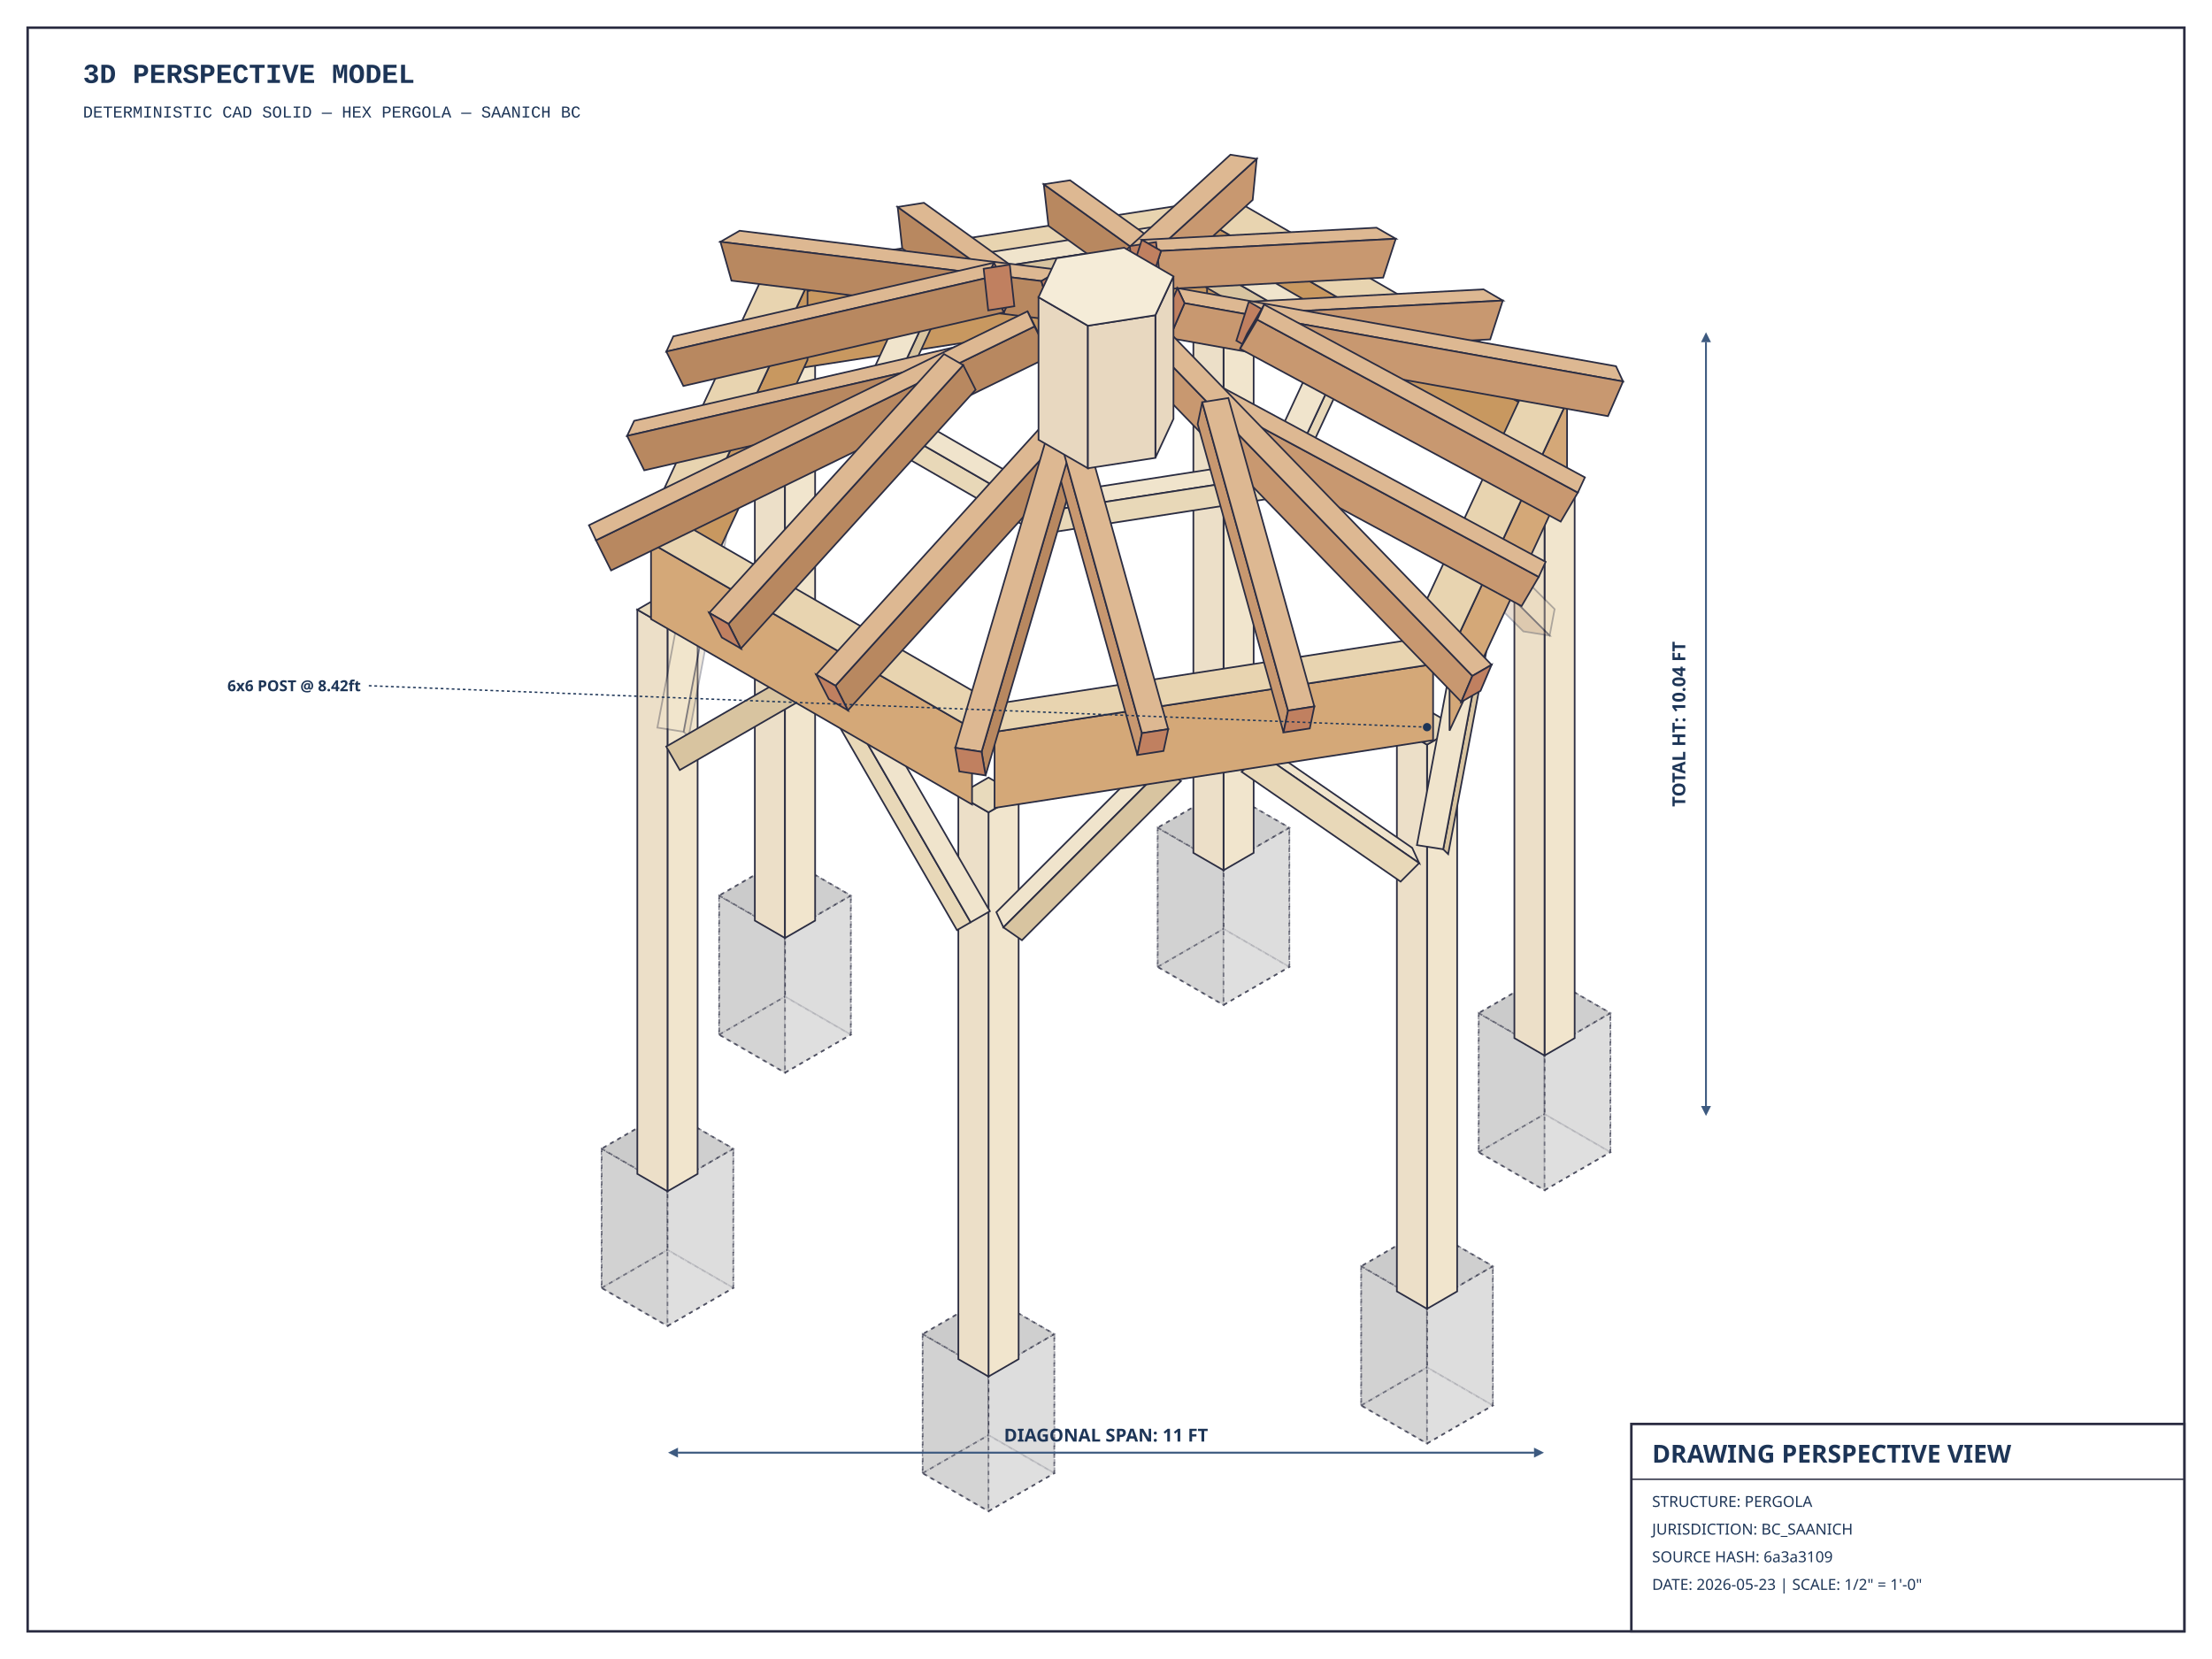
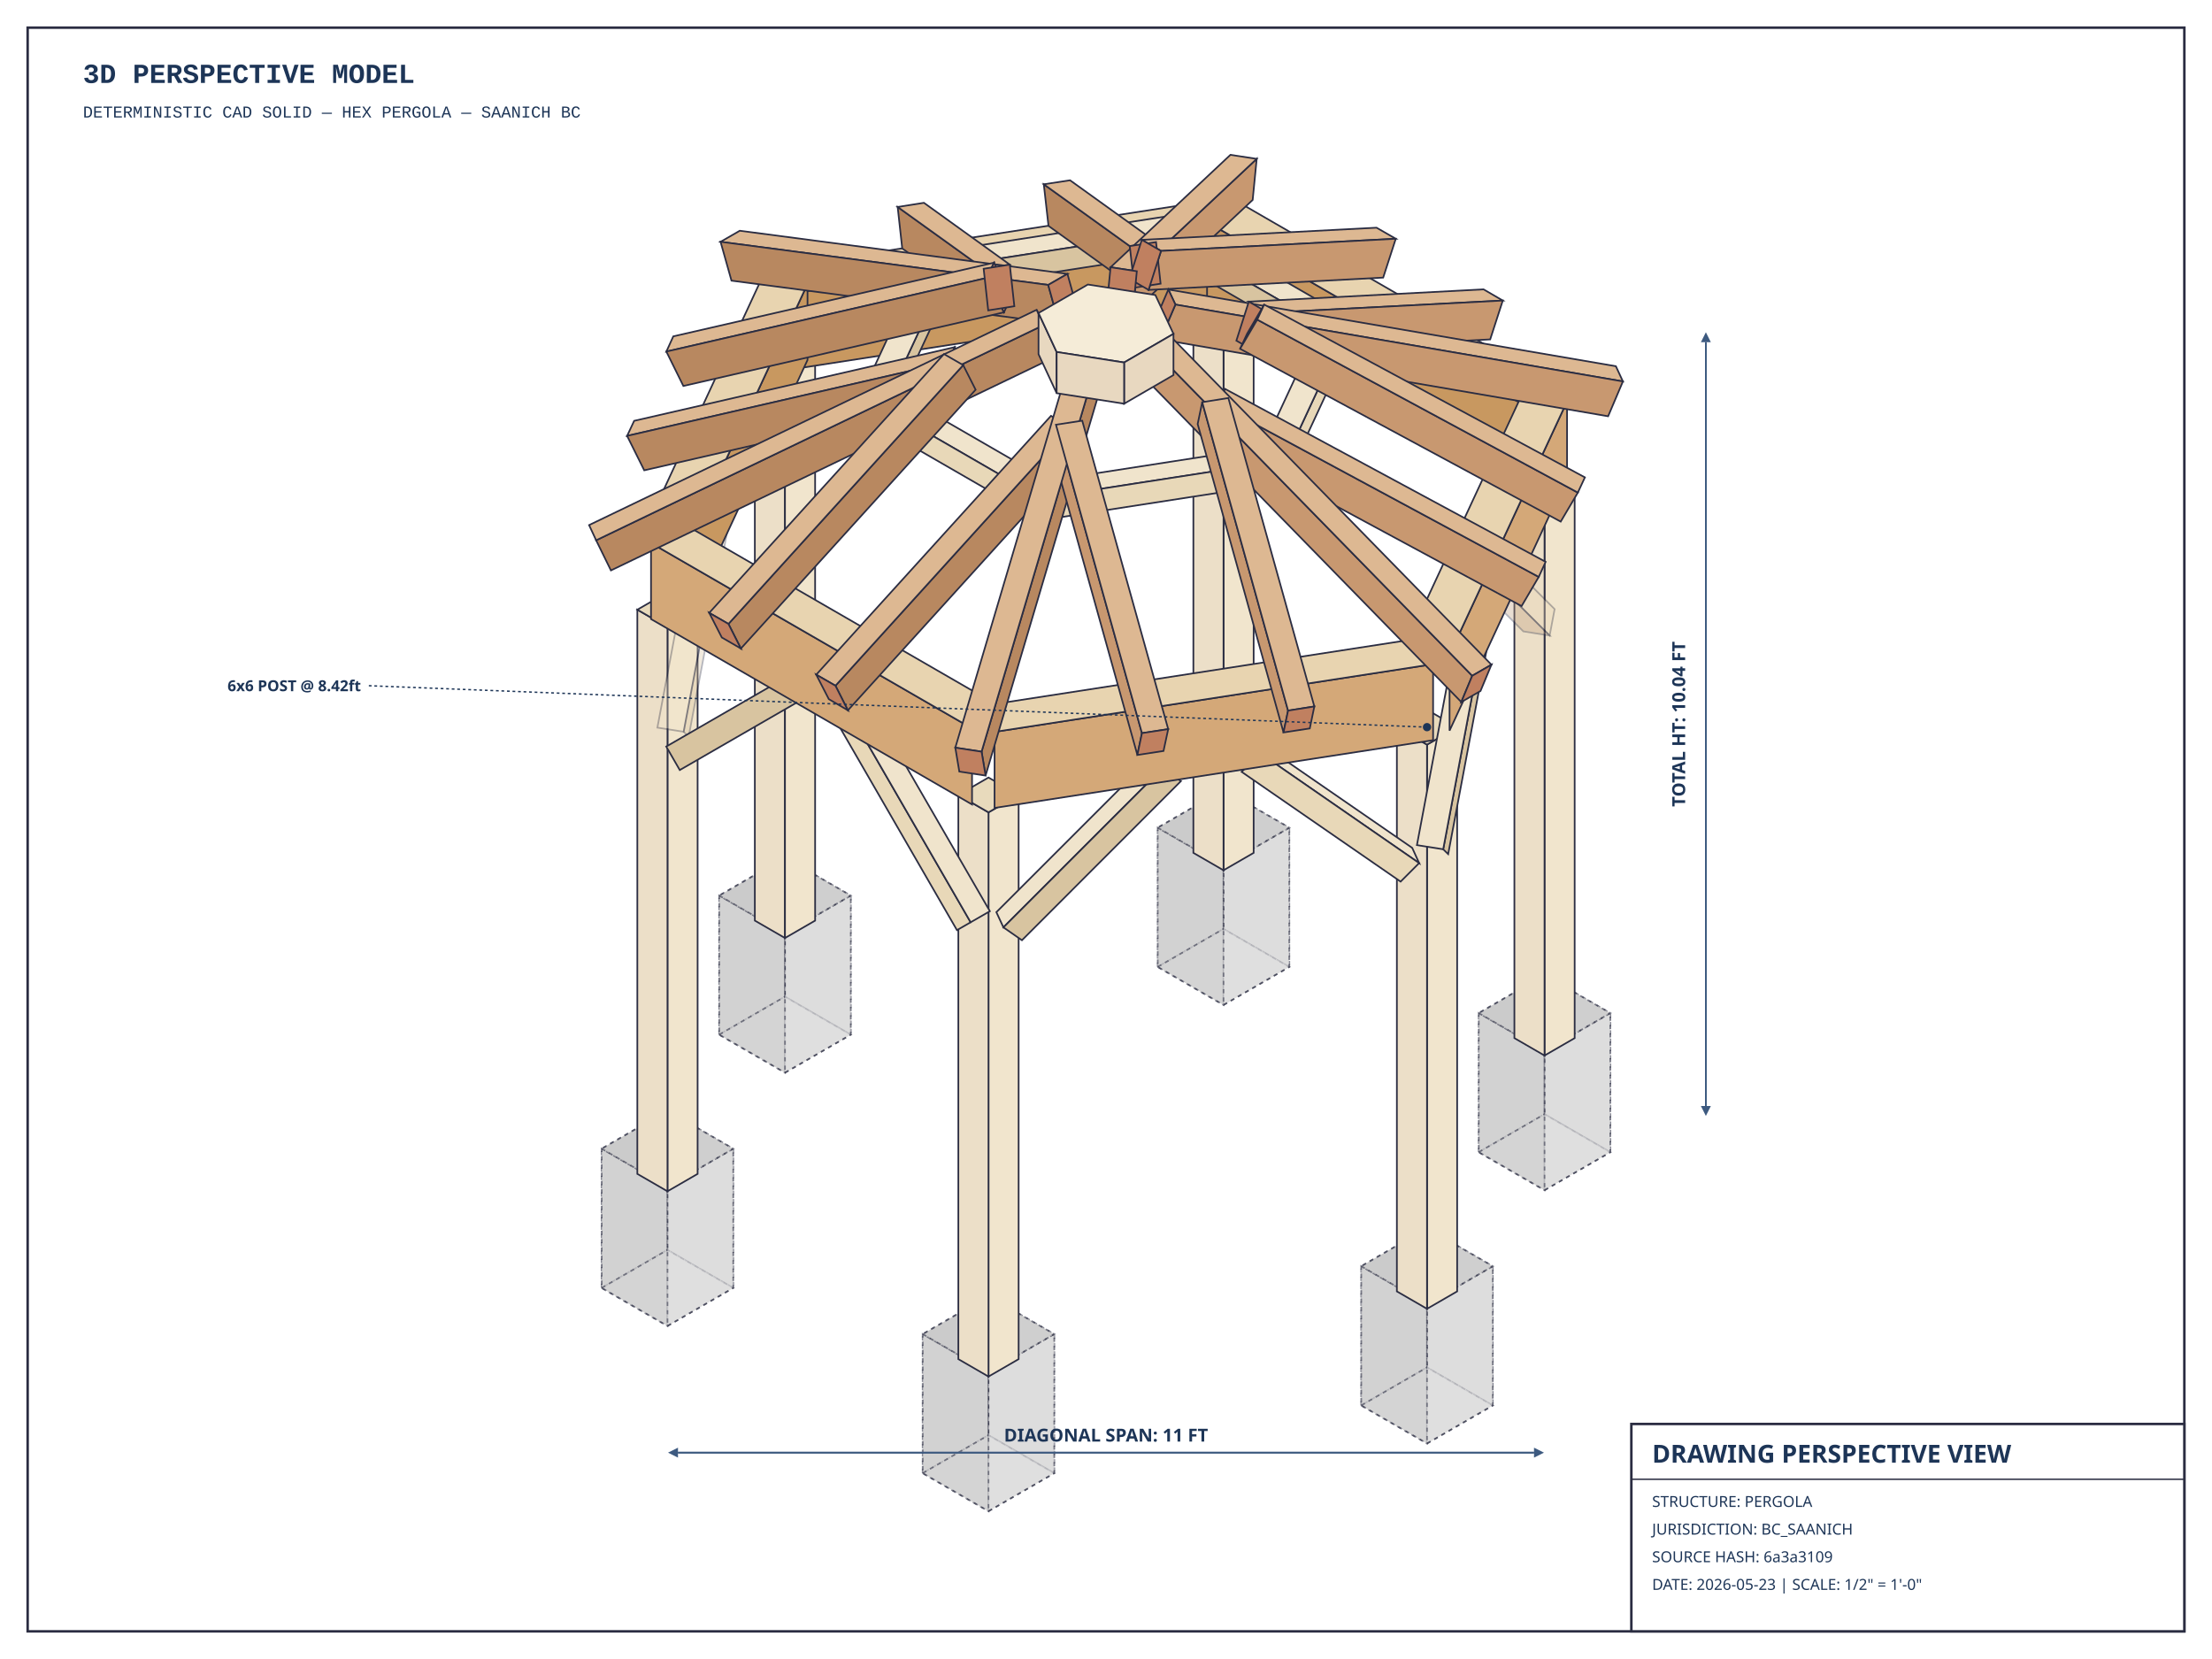
<svg xmlns="http://www.w3.org/2000/svg" viewBox="0 0 1600 1200" width="1600" height="1200">
  <defs>
    <marker id="arrowhead" viewBox="0 0 10 10" refX="0" refY="5" markerWidth="6" markerHeight="6" orient="auto-start-reverse">
      <path d="M 0 0 L 10 5 L 0 10 z" fill="#3d5a80" />
    </marker>
  </defs>
  <rect width="100%" height="100%" fill="#ffffff" />
  <rect x="20" y="20" width="1560" height="1160" fill="none" stroke="#2b2d42" stroke-width="1.8" />
  <polygon points="885.0,671.9 885.0,571.2 932.6,598.7 932.6,699.4" fill="#c0c0c0" stroke="#2b2d42" stroke-width="1.2" stroke-dasharray="3,3" data-role="footing" data-id="FT5" opacity="0.6" />
  <polygon points="837.4,699.4 837.4,598.7 885.0,571.2 885.0,671.9" fill="#b0b0b0" stroke="#2b2d42" stroke-width="1.2" stroke-dasharray="3,3" opacity="0.6" />
  <polygon points="837.4,699.4 885.0,726.9 885.0,626.2 837.4,598.7" fill="#d3d3d3" stroke="#2b2d42" stroke-width="1.2" stroke-dasharray="3,3" opacity="0.6" />
  <polygon points="837.4,699.4 885.0,671.9 932.6,699.4 885.0,726.9" fill="#c8c8c8" stroke="#2b2d42" stroke-width="1.2" stroke-dasharray="3,3" opacity="0.6" />
  <polygon points="567.8,720.9 567.8,620.3 615.4,647.8 615.4,748.4" fill="#c0c0c0" stroke="#2b2d42" stroke-width="1.2" stroke-dasharray="3,3" data-role="footing" data-id="FT4" opacity="0.6" />
  <polygon points="885.0,726.9 932.6,699.4 932.6,598.7 885.0,626.2" fill="#e0e0e0" stroke="#2b2d42" stroke-width="1.2" stroke-dasharray="3,3" opacity="0.6" />
  <polygon points="520.2,748.4 520.2,647.8 567.8,620.3 567.8,720.9" fill="#b0b0b0" stroke="#2b2d42" stroke-width="1.2" stroke-dasharray="3,3" opacity="0.6" />
  <polygon points="520.2,748.4 567.8,775.9 567.8,675.3 520.2,647.8" fill="#d3d3d3" stroke="#2b2d42" stroke-width="1.2" stroke-dasharray="3,3" opacity="0.6" />
  <polygon points="520.2,748.4 567.8,720.9 615.4,748.4 567.8,775.9" fill="#c8c8c8" stroke="#2b2d42" stroke-width="1.2" stroke-dasharray="3,3" opacity="0.6" />
  <polygon points="837.4,598.7 885.0,626.2 932.6,598.7 885.0,571.2" fill="#c8c8c8" stroke="#2b2d42" stroke-width="1.2" stroke-dasharray="3,3" opacity="0.6" />
  <polygon points="567.8,775.9 615.4,748.4 615.4,647.8 567.8,675.3" fill="#e0e0e0" stroke="#2b2d42" stroke-width="1.2" stroke-dasharray="3,3" opacity="0.6" />
  <polygon points="520.2,647.8 567.8,675.3 615.4,647.8 567.8,620.3" fill="#c8c8c8" stroke="#2b2d42" stroke-width="1.2" stroke-dasharray="3,3" opacity="0.6" />
  <polygon points="1117.2,805.9 1117.2,705.3 1164.8,732.8 1164.8,833.4" fill="#c0c0c0" stroke="#2b2d42" stroke-width="1.2" stroke-dasharray="3,3" data-role="footing" data-id="FT6" opacity="0.6" />
  <polygon points="1069.6,833.4 1069.6,732.8 1117.2,705.3 1117.2,805.9" fill="#b0b0b0" stroke="#2b2d42" stroke-width="1.2" stroke-dasharray="3,3" opacity="0.6" />
  <polygon points="1069.6,833.4 1117.2,860.9 1117.2,760.3 1069.6,732.8" fill="#d3d3d3" stroke="#2b2d42" stroke-width="1.2" stroke-dasharray="3,3" opacity="0.6" />
  <polygon points="1069.6,833.4 1117.2,805.9 1164.8,833.4 1117.2,860.9" fill="#c8c8c8" stroke="#2b2d42" stroke-width="1.2" stroke-dasharray="3,3" opacity="0.6" />
  <polygon points="1117.2,860.9 1164.8,833.4 1164.8,732.8 1117.2,760.3" fill="#e0e0e0" stroke="#2b2d42" stroke-width="1.2" stroke-dasharray="3,3" opacity="0.6" />
  <polygon points="1069.6,732.8 1117.2,760.3 1164.8,732.8 1117.2,705.3" fill="#c8c8c8" stroke="#2b2d42" stroke-width="1.2" stroke-dasharray="3,3" opacity="0.6" />
  <polygon points="482.8,904.1 482.8,803.4 530.4,830.9 530.4,931.6" fill="#c0c0c0" stroke="#2b2d42" stroke-width="1.2" stroke-dasharray="3,3" data-role="footing" data-id="FT3" opacity="0.6" />
  <polygon points="435.2,931.6 435.2,830.9 482.8,803.4 482.8,904.1" fill="#b0b0b0" stroke="#2b2d42" stroke-width="1.2" stroke-dasharray="3,3" opacity="0.6" />
  <polygon points="435.2,931.6 482.8,959.1 482.8,858.4 435.2,830.9" fill="#d3d3d3" stroke="#2b2d42" stroke-width="1.2" stroke-dasharray="3,3" opacity="0.6" />
  <polygon points="435.2,931.6 482.8,904.1 530.4,931.6 482.8,959.1" fill="#c8c8c8" stroke="#2b2d42" stroke-width="1.2" stroke-dasharray="3,3" opacity="0.6" />
  <polygon points="482.8,959.1 530.4,931.6 530.4,830.9 482.8,858.4" fill="#e0e0e0" stroke="#2b2d42" stroke-width="1.2" stroke-dasharray="3,3" opacity="0.6" />
  <polygon points="435.2,830.9 482.8,858.4 530.4,830.9 482.8,803.4" fill="#c8c8c8" stroke="#2b2d42" stroke-width="1.2" stroke-dasharray="3,3" opacity="0.6" />
  <polygon points="1032.2,989.1 1032.2,888.4 1079.8,915.9 1079.8,1016.6" fill="#c0c0c0" stroke="#2b2d42" stroke-width="1.2" stroke-dasharray="3,3" data-role="footing" data-id="FT1" opacity="0.6" />
  <polygon points="984.6,1016.6 984.6,915.9 1032.2,888.4 1032.2,989.1" fill="#b0b0b0" stroke="#2b2d42" stroke-width="1.2" stroke-dasharray="3,3" opacity="0.6" />
  <polygon points="984.6,1016.6 1032.2,1044.1 1032.2,943.4 984.6,915.9" fill="#d3d3d3" stroke="#2b2d42" stroke-width="1.2" stroke-dasharray="3,3" opacity="0.6" />
  <polygon points="984.6,1016.6 1032.2,989.1 1079.8,1016.6 1032.2,1044.1" fill="#c8c8c8" stroke="#2b2d42" stroke-width="1.2" stroke-dasharray="3,3" opacity="0.6" />
  <polygon points="715.0,1038.1 715.0,937.5 762.6,965.0 762.6,1065.6" fill="#c0c0c0" stroke="#2b2d42" stroke-width="1.2" stroke-dasharray="3,3" data-role="footing" data-id="FT2" opacity="0.6" />
  <polygon points="1032.2,1044.1 1079.8,1016.6 1079.8,915.9 1032.2,943.4" fill="#e0e0e0" stroke="#2b2d42" stroke-width="1.2" stroke-dasharray="3,3" opacity="0.6" />
  <polygon points="667.4,1065.6 667.4,965.0 715.0,937.5 715.0,1038.1" fill="#b0b0b0" stroke="#2b2d42" stroke-width="1.2" stroke-dasharray="3,3" opacity="0.6" />
  <polygon points="667.4,1065.6 715.0,1093.1 715.0,992.5 667.4,965.0" fill="#d3d3d3" stroke="#2b2d42" stroke-width="1.2" stroke-dasharray="3,3" opacity="0.6" />
  <polygon points="667.4,1065.6 715.0,1038.1 762.6,1065.6 715.0,1093.1" fill="#c8c8c8" stroke="#2b2d42" stroke-width="1.2" stroke-dasharray="3,3" opacity="0.6" />
  <polygon points="984.6,915.9 1032.2,943.4 1079.8,915.9 1032.2,888.4" fill="#c8c8c8" stroke="#2b2d42" stroke-width="1.2" stroke-dasharray="3,3" opacity="0.6" />
  <polygon points="715.0,1093.1 762.6,1065.6 762.6,965.0 715.0,992.5" fill="#e0e0e0" stroke="#2b2d42" stroke-width="1.2" stroke-dasharray="3,3" opacity="0.6" />
  <polygon points="667.4,965.0 715.0,992.5 762.6,965.0 715.0,937.5" fill="#c8c8c8" stroke="#2b2d42" stroke-width="1.2" stroke-dasharray="3,3" opacity="0.6" />
  <polygon points="885.0,629.5 906.8,616.9 906.8,208.8 885.0,221.4" fill="#f1e5cd" stroke="#2b2d42" stroke-width="1.2" data-role="post" data-id="P5" />
  <polygon points="863.2,616.9 885.0,629.5 885.0,221.4 863.2,208.8" fill="#ecdfc8" stroke="#2b2d42" stroke-width="1.2" />
  <polygon points="546.0,665.9 567.8,678.5 567.8,270.4 546.0,257.8" fill="#ecdfc8" stroke="#2b2d42" stroke-width="1.2" data-role="post" data-id="P4" />
  <polygon points="567.8,678.5 589.6,665.9 589.6,257.8 567.8,270.4" fill="#f1e5cd" stroke="#2b2d42" stroke-width="1.2" />
  <polygon points="863.2,208.8 885.0,221.4 906.8,208.8 885.0,196.2" fill="#e8dabc" stroke="#2b2d42" stroke-width="1.2" />
  <polygon points="1117.2,763.5 1139.0,750.9 1139.0,342.8 1117.2,355.4" fill="#f1e5cd" stroke="#2b2d42" stroke-width="1.2" data-role="post" data-id="P6" />
  <polygon points="1095.4,750.9 1117.2,763.5 1117.2,355.4 1095.4,342.8" fill="#ecdfc8" stroke="#2b2d42" stroke-width="1.2" />
  <polygon points="546.0,257.8 567.8,270.4 589.6,257.8 567.8,245.2" fill="#e8dabc" stroke="#2b2d42" stroke-width="1.2" />
  <polygon points="1095.4,342.8 1117.2,355.4 1139.0,342.8 1117.2,330.2" fill="#e8dabc" stroke="#2b2d42" stroke-width="1.2" />
  <polygon points="482.8,861.7 504.6,849.1 504.6,441.0 482.8,453.6" fill="#f1e5cd" stroke="#2b2d42" stroke-width="1.2" data-role="post" data-id="P3" />
  <polygon points="461.0,849.1 482.8,861.7 482.8,453.6 461.0,441.0" fill="#ecdfc8" stroke="#2b2d42" stroke-width="1.2" />
  <polygon points="1032.2,946.7 1054.0,934.1 1054.0,526.0 1032.2,538.6" fill="#f1e5cd" stroke="#2b2d42" stroke-width="1.2" data-role="post" data-id="P1" />
  <polygon points="1010.4,934.1 1032.2,946.7 1032.2,538.6 1010.4,526.0" fill="#ecdfc8" stroke="#2b2d42" stroke-width="1.2" />
  <polygon points="461.0,441.0 482.8,453.6 504.6,441.0 482.8,428.4" fill="#e8dabc" stroke="#2b2d42" stroke-width="1.2" />
  <polygon points="1120.9,459.7 1090.1,428.9 1071.1,425.9 1101.9,456.7" fill="#c0a080" stroke="#2b2d42" stroke-width="1.2" data-role="brace" data-id="Brace5a" opacity="0.35" />
  <polygon points="1120.9,459.7 1124.5,440.6 1093.7,409.8 1090.1,428.9" fill="#e8d8b8" stroke="#2b2d42" stroke-width="1.2" opacity="0.35" />
  <polygon points="498.1,532.9 528.9,369.2 525.3,365.6 494.5,529.3" fill="#d8c4a0" stroke="#2b2d42" stroke-width="1.2" data-role="brace" data-id="Brace2a" opacity="0.35" />
  <polygon points="475.5,526.3 494.5,529.3 525.3,365.6 506.3,362.7" fill="#f0e4cc" stroke="#2b2d42" stroke-width="1.2" opacity="0.35" />
  <polygon points="715.0,995.7 736.8,983.1 736.8,575.0 715.0,587.6" fill="#f1e5cd" stroke="#2b2d42" stroke-width="1.2" data-role="post" data-id="P2" />
  <polygon points="693.2,983.1 715.0,995.7 715.0,587.6 693.2,575.0" fill="#ecdfc8" stroke="#2b2d42" stroke-width="1.2" />
  <polygon points="572.2,267.2 889.4,218.2 889.4,163.2 572.2,212.2" fill="#c89860" stroke="#2b2d42" stroke-width="1.2" data-role="beam" data-id="B4" />
  <polygon points="563.4,193.4 572.2,212.2 889.4,163.2 880.6,144.4" fill="#e8d4b0" stroke="#2b2d42" stroke-width="1.2" />
  <polygon points="1010.4,526.0 1032.2,538.6 1054.0,526.0 1032.2,513.4" fill="#e8dabc" stroke="#2b2d42" stroke-width="1.2" />
  <polygon points="873.1,215.6 1105.3,349.7 1105.3,294.7 873.1,160.6" fill="#c89860" stroke="#2b2d42" stroke-width="1.2" data-role="beam" data-id="B5" />
  <polygon points="896.9,146.9 873.1,160.6 1105.3,294.7 1129.1,281.0" fill="#e8d4b0" stroke="#2b2d42" stroke-width="1.2" />
  <polygon points="491.7,557.0 575.9,508.4 566.1,491.4 481.9,540.0" fill="#d8c4a0" stroke="#2b2d42" stroke-width="1.2" data-role="brace" data-id="Brace1b" />
  <polygon points="1047.5,617.8 1078.3,454.2 1074.7,450.6 1043.9,614.3" fill="#d8c4a0" stroke="#2b2d42" stroke-width="1.2" data-role="brace" data-id="Brace5b" />
  <polygon points="1024.9,611.3 1043.9,614.3 1074.7,450.6 1055.7,447.7" fill="#f0e4cc" stroke="#2b2d42" stroke-width="1.2" />
  <polygon points="693.2,575.0 715.0,587.6 736.8,575.0 715.0,562.4" fill="#e8dabc" stroke="#2b2d42" stroke-width="1.2" />
  <polygon points="499.1,443.5 584.1,260.4 584.1,205.4 499.1,388.5" fill="#c89860" stroke="#2b2d42" stroke-width="1.2" data-role="beam" data-id="B3" />
  <polygon points="1026.5,624.3 1021.5,613.3 906.4,533.9 911.5,544.8" fill="#f0e4cc" stroke="#2b2d42" stroke-width="1.2" data-role="brace" data-id="Brace0a" />
  <polygon points="1013.1,637.7 1026.5,624.3 911.5,544.8 898.1,558.3" fill="#e8d8b8" stroke="#2b2d42" stroke-width="1.2" />
  <polygon points="466.5,383.5 499.1,388.5 584.1,205.4 551.5,200.3" fill="#e8d4b0" stroke="#2b2d42" stroke-width="1.2" />
  <polygon points="692.2,672.8 702.1,667.1 617.9,521.3 608.0,527.0" fill="#e8d8b8" stroke="#2b2d42" stroke-width="1.2" data-role="brace" data-id="Brace1a" />
  <polygon points="702.1,667.1 716.0,659.1 631.7,513.3 617.9,521.3" fill="#f0e4cc" stroke="#2b2d42" stroke-width="1.2" />
  <polygon points="720.7,659.8 725.8,670.8 840.8,555.8 835.7,544.8" fill="#f0e4cc" stroke="#2b2d42" stroke-width="1.2" data-role="brace" data-id="Brace0b" />
  <polygon points="739.2,680.1 854.2,565.0 840.8,555.8 725.8,670.8" fill="#d8c4a0" stroke="#2b2d42" stroke-width="1.2" />
  <polygon points="1133.5,345.3 1133.5,290.3 1048.5,473.5 1048.5,528.5" fill="#d4a878" stroke="#2b2d42" stroke-width="1.2" data-role="beam" data-id="B6" />
  <polygon points="1133.5,290.3 1100.9,285.3 1015.9,468.4 1048.5,473.5" fill="#e8d4b0" stroke="#2b2d42" stroke-width="1.2" />
  <polygon points="703.1,581.9 703.1,526.9 470.9,392.8 470.9,447.8" fill="#d4a878" stroke="#2b2d42" stroke-width="1.2" data-role="beam" data-id="B2" />
  <polygon points="703.1,526.9 726.9,513.2 494.7,379.1 470.9,392.8" fill="#e8d4b0" stroke="#2b2d42" stroke-width="1.2" />
  <polygon points="1036.6,535.4 1036.6,480.4 719.4,529.4 719.4,584.4" fill="#d4a878" stroke="#2b2d42" stroke-width="1.2" data-role="beam" data-id="B1" />
  <polygon points="1036.6,480.4 1027.8,461.6 710.6,510.6 719.4,529.4" fill="#e8d4b0" stroke="#2b2d42" stroke-width="1.2" />
-   <polygon points="673.3,189.0 678.4,200.0 848.0,173.7 842.9,162.8" fill="#f0e4cc" stroke="#2b2d42" stroke-width="1.2" data-role="purlin" data-id="Purlin4" />
-   <polygon points="678.4,216.0 848.0,189.8 848.0,173.7 678.4,200.0" fill="#d8c4a0" stroke="#2b2d42" stroke-width="1.2" />
-   <polygon points="838.5,188.3 962.6,260.0 962.6,244.0 838.5,172.3" fill="#d8c4a0" stroke="#2b2d42" stroke-width="1.2" data-role="purlin" data-id="Purlin5" />
-   <polygon points="852.4,164.3 838.5,172.3 962.6,244.0 976.5,235.9" fill="#f0e4cc" stroke="#2b2d42" stroke-width="1.2" />
-   <polygon points="639.9,309.9 685.3,212.0 685.3,196.0 639.9,293.9" fill="#d8c4a0" stroke="#2b2d42" stroke-width="1.2" data-role="purlin" data-id="Purlin3" />
-   <polygon points="620.9,290.9 639.9,293.9 685.3,196.0 666.4,193.0" fill="#f0e4cc" stroke="#2b2d42" stroke-width="1.2" />
-   <polygon points="979.1,257.5 979.1,241.4 933.6,339.3 933.6,355.4" fill="#e8d8b8" stroke="#2b2d42" stroke-width="1.2" data-role="purlin" data-id="Purlin6" />
-   <polygon points="979.1,241.4 960.1,238.5 914.7,336.4 933.6,339.3" fill="#f0e4cc" stroke="#2b2d42" stroke-width="1.2" />
-   <polygon points="747.6,384.1 747.6,368.1 623.5,296.4 623.5,312.5" fill="#e8d8b8" stroke="#2b2d42" stroke-width="1.2" data-role="purlin" data-id="Purlin2" />
-   <polygon points="747.6,368.1 761.5,360.1 637.4,288.4 623.5,296.4" fill="#f0e4cc" stroke="#2b2d42" stroke-width="1.2" />
-   <polygon points="926.7,343.3 921.6,332.4 752.0,358.6 757.1,369.6" fill="#f0e4cc" stroke="#2b2d42" stroke-width="1.2" data-role="purlin" data-id="Purlin1" />
-   <polygon points="926.7,359.4 926.7,343.3 757.1,369.6 757.1,385.6" fill="#e8d8b8" stroke="#2b2d42" stroke-width="1.2" />
+   <polygon points="676.0,182.5 681.0,193.5 847.0,167.8 841.9,156.8" fill="#f0e4cc" stroke="#2b2d42" stroke-width="1.2" data-role="purlin" data-id="Purlin4" />
+   <polygon points="681.0,209.5 847.0,183.8 847.0,167.8 681.0,193.5" fill="#d8c4a0" stroke="#2b2d42" stroke-width="1.2" />
+   <polygon points="851.4,158.3 837.5,166.3 959.0,236.5 972.9,228.5" fill="#f0e4cc" stroke="#2b2d42" stroke-width="1.2" data-role="purlin" data-id="Purlin5" />
+   <polygon points="837.5,182.4 959.0,252.5 959.0,236.5 837.5,166.3" fill="#d8c4a0" stroke="#2b2d42" stroke-width="1.2" />
+   <polygon points="643.5,301.3 688.0,205.5 688.0,189.5 643.5,285.3" fill="#d8c4a0" stroke="#2b2d42" stroke-width="1.2" data-role="purlin" data-id="Purlin3" />
+   <polygon points="624.5,282.4 643.5,285.3 688.0,189.5 669.0,186.5" fill="#f0e4cc" stroke="#2b2d42" stroke-width="1.2" />
+   <polygon points="975.5,250.0 975.5,233.9 931.0,329.8 931.0,345.8" fill="#e8d8b8" stroke="#2b2d42" stroke-width="1.2" data-role="purlin" data-id="Purlin6" />
+   <polygon points="975.5,233.9 956.5,231.0 912.0,326.8 931.0,329.8" fill="#f0e4cc" stroke="#2b2d42" stroke-width="1.2" />
+   <polygon points="748.6,358.0 762.5,350.0 641.0,279.8 627.1,287.8" fill="#f0e4cc" stroke="#2b2d42" stroke-width="1.2" data-role="purlin" data-id="Purlin2" />
+   <polygon points="748.6,374.0 748.6,358.0 627.1,287.8 627.1,303.9" fill="#e8d8b8" stroke="#2b2d42" stroke-width="1.2" />
+   <polygon points="924.0,333.8 919.0,322.8 753.0,348.5 758.1,359.5" fill="#f0e4cc" stroke="#2b2d42" stroke-width="1.2" data-role="purlin" data-id="Purlin1" />
+   <polygon points="924.0,349.8 924.0,333.8 758.1,359.5 758.1,375.5" fill="#e8d8b8" stroke="#2b2d42" stroke-width="1.2" />
  <polygon points="758.4,163.4 820.5,208.1 817.2,178.0 755.0,133.3" fill="#b88860" stroke="#2b2d42" stroke-width="1.2" data-role="rafter" data-id="Jack3b" />
  <polygon points="774.0,130.4 755.0,133.3 817.2,178.0 836.2,175.1" fill="#ddb892" stroke="#2b2d42" stroke-width="1.2" />
-   <polygon points="906.1,144.6 909.0,114.9 824.0,192.4 821.1,222.2" fill="#c89870" stroke="#2b2d42" stroke-width="1.2" data-role="rafter" data-id="R5" />
-   <polygon points="909.0,114.9 890.0,111.9 805.1,189.5 824.0,192.4" fill="#ddb892" stroke="#2b2d42" stroke-width="1.2" />
+   <polygon points="906.1,144.6 909.0,114.9 822.3,196.2 819.4,225.9" fill="#c89870" stroke="#2b2d42" stroke-width="1.2" data-role="rafter" data-id="R5" />
  <polygon points="652.6,179.7 714.8,224.5 711.5,194.4 649.3,149.7" fill="#b88860" stroke="#2b2d42" stroke-width="1.2" data-role="rafter" data-id="Jack3a" />
+   <polygon points="909.0,114.9 890.0,112.0 803.3,193.3 822.3,196.2" fill="#ddb892" stroke="#2b2d42" stroke-width="1.2" />
  <polygon points="668.3,146.7 649.3,149.7 711.5,194.4 730.4,191.4" fill="#ddb892" stroke="#2b2d42" stroke-width="1.2" />
  <polygon points="1009.6,172.7 995.7,164.7 825.9,173.5 839.8,181.5" fill="#ddb892" stroke="#2b2d42" stroke-width="1.2" data-role="rafter" data-id="Jack4a" />
  <polygon points="1000.5,200.8 1009.6,172.7 839.8,181.5 830.8,209.7" fill="#c89870" stroke="#2b2d42" stroke-width="1.2" />
-   <polygon points="535.0,166.9 521.1,174.9 753.3,203.3 767.2,195.3" fill="#ddb892" stroke="#2b2d42" stroke-width="1.2" data-role="rafter" data-id="R4" />
-   <polygon points="529.1,203.0 761.3,231.4 753.3,203.3 521.1,174.9" fill="#b88860" stroke="#2b2d42" stroke-width="1.2" />
+   <polygon points="535.1,166.9 521.2,174.9 758.2,206.1 772.1,198.1" fill="#ddb892" stroke="#2b2d42" stroke-width="1.2" data-role="rafter" data-id="R4" />
+   <polygon points="529.1,203.0 766.0,234.2 758.2,206.1 521.2,174.9" fill="#b88860" stroke="#2b2d42" stroke-width="1.2" />
  <polygon points="1087.0,217.4 1073.1,209.3 903.3,218.2 917.2,226.2" fill="#ddb892" stroke="#2b2d42" stroke-width="1.2" data-role="rafter" data-id="Jack4b" />
  <polygon points="1077.9,245.5 1087.0,217.4 917.2,226.2 908.2,254.4" fill="#c89870" stroke="#2b2d42" stroke-width="1.2" />
  <polygon points="487.0,243.3 482.0,254.3 713.9,201.0 719.0,190.0" fill="#ddb892" stroke="#2b2d42" stroke-width="1.2" data-role="rafter" data-id="Jack2b" />
  <polygon points="494.3,279.2 726.2,225.9 713.9,201.0 482.0,254.3" fill="#b88860" stroke="#2b2d42" stroke-width="1.2" />
  <polygon points="839.5,205.2 836.2,175.1 817.2,178.0 820.5,208.1" fill="#c08060" stroke="#2b2d42" stroke-width="1.2" />
  <polygon points="830.8,209.7 839.8,181.5 825.9,173.5 816.9,201.7" fill="#c08060" stroke="#2b2d42" stroke-width="1.2" />
  <polygon points="731.3,214.9 719.0,190.0 713.9,201.0 726.2,225.9" fill="#c08060" stroke="#2b2d42" stroke-width="1.2" />
  <polygon points="733.7,221.5 730.4,191.4 711.5,194.4 714.8,224.5" fill="#c08060" stroke="#2b2d42" stroke-width="1.2" />
-   <polygon points="1174.0,275.9 1168.9,264.9 851.7,208.4 856.8,219.3" fill="#ddb892" stroke="#2b2d42" stroke-width="1.2" data-role="rafter" data-id="R6" />
-   <polygon points="1163.1,301.0 1174.0,275.9 856.8,219.3 845.9,244.5" fill="#c89870" stroke="#2b2d42" stroke-width="1.2" />
+   <polygon points="1173.9,275.9 1168.8,264.9 845.1,209.4 850.2,220.3" fill="#ddb892" stroke="#2b2d42" stroke-width="1.2" data-role="rafter" data-id="R6" />
+   <polygon points="1163.2,301.1 1173.9,275.9 850.2,220.3 839.4,245.5" fill="#c89870" stroke="#2b2d42" stroke-width="1.2" />
  <polygon points="458.7,304.4 453.6,315.3 685.6,262.0 690.6,251.1" fill="#ddb892" stroke="#2b2d42" stroke-width="1.2" data-role="rafter" data-id="Jack2a" />
-   <polygon points="821.1,222.2 824.0,192.4 805.1,189.5 802.1,219.2" fill="#c08060" stroke="#2b2d42" stroke-width="1.2" />
  <polygon points="466.0,340.2 697.9,286.9 685.6,262.0 453.6,315.3" fill="#b88860" stroke="#2b2d42" stroke-width="1.2" />
  <polygon points="908.2,254.4 917.2,226.2 903.3,218.2 894.3,246.4" fill="#c08060" stroke="#2b2d42" stroke-width="1.2" />
  <polygon points="897.0,252.3 909.4,231.2 914.4,220.3 902.1,241.3" fill="#c08060" stroke="#2b2d42" stroke-width="1.2" data-role="rafter" data-id="Jack5a" />
  <polygon points="1128.9,377.3 1141.3,356.3 909.4,231.2 897.0,252.3" fill="#c89870" stroke="#2b2d42" stroke-width="1.2" />
+   <polygon points="819.4,225.9 822.3,196.2 803.3,193.3 800.4,223.0" fill="#c08060" stroke="#2b2d42" stroke-width="1.2" />
  <polygon points="1141.3,356.3 1146.4,345.3 914.4,220.3 909.4,231.2" fill="#ddb892" stroke="#2b2d42" stroke-width="1.2" />
-   <polygon points="775.2,223.4 767.2,195.3 753.3,203.3 761.3,231.4" fill="#c08060" stroke="#2b2d42" stroke-width="1.2" />
-   <polygon points="845.9,244.5 856.8,219.3 851.7,208.4 840.8,233.5" fill="#c08060" stroke="#2b2d42" stroke-width="1.2" />
+   <polygon points="779.9,226.1 772.1,198.1 758.2,206.1 766.0,234.2" fill="#c08060" stroke="#2b2d42" stroke-width="1.2" />
+   <polygon points="839.4,245.5 850.2,220.3 845.1,209.4 834.3,234.6" fill="#c08060" stroke="#2b2d42" stroke-width="1.2" />
+   <polygon points="760.6,246.0 749.8,224.1 754.9,235.1 765.7,256.9" fill="#c08060" stroke="#2b2d42" stroke-width="1.2" data-role="rafter" data-id="R3" />
  <polygon points="703.0,275.9 690.6,251.1 685.6,262.0 697.9,286.9" fill="#c08060" stroke="#2b2d42" stroke-width="1.2" />
-   <polygon points="754.1,246.9 743.2,225.2 748.3,236.1 759.2,257.9" fill="#c08060" stroke="#2b2d42" stroke-width="1.2" data-role="rafter" data-id="R3" />
-   <polygon points="442.0,412.6 759.2,257.9 748.3,236.1 431.1,390.8" fill="#b88860" stroke="#2b2d42" stroke-width="1.2" />
-   <polygon points="426.0,379.9 431.1,390.8 748.3,236.1 743.2,225.2" fill="#ddb892" stroke="#2b2d42" stroke-width="1.2" />
+   <polygon points="441.9,412.6 765.7,256.9 754.9,235.1 431.2,390.8" fill="#b88860" stroke="#2b2d42" stroke-width="1.2" />
+   <polygon points="426.1,379.8 431.2,390.8 754.9,235.1 749.8,224.1" fill="#ddb892" stroke="#2b2d42" stroke-width="1.2" />
  <polygon points="868.7,313.3 881.0,292.3 886.1,281.3 873.8,302.4" fill="#c08060" stroke="#2b2d42" stroke-width="1.2" data-role="rafter" data-id="Jack5b" />
  <polygon points="1100.6,438.4 1113.0,417.3 881.0,292.3 868.7,313.3" fill="#c89870" stroke="#2b2d42" stroke-width="1.2" />
  <polygon points="1113.0,417.3 1118.0,406.4 886.1,281.3 881.0,292.3" fill="#ddb892" stroke="#2b2d42" stroke-width="1.2" />
  <polygon points="535.9,469.1 705.7,281.9 696.7,264.1 526.9,451.3" fill="#b88860" stroke="#2b2d42" stroke-width="1.2" data-role="rafter" data-id="Jack1b" />
  <polygon points="513.0,443.3 526.9,451.3 696.7,264.1 682.8,256.1" fill="#ddb892" stroke="#2b2d42" stroke-width="1.2" />
  <polygon points="522.1,461.1 535.9,469.1 526.9,451.3 513.0,443.3" fill="#c08060" stroke="#2b2d42" stroke-width="1.2" />
-   <polygon points="1057.0,507.7 1065.0,488.9 832.8,249.2 824.8,268.0" fill="#c89870" stroke="#2b2d42" stroke-width="1.2" data-role="rafter" data-id="R1" />
-   <polygon points="1065.0,488.9 1078.9,480.9 846.7,241.2 832.8,249.2" fill="#ddb892" stroke="#2b2d42" stroke-width="1.2" />
+   <polygon points="1057.0,507.8 1064.9,488.8 827.9,246.4 820.1,265.3" fill="#c89870" stroke="#2b2d42" stroke-width="1.2" data-role="rafter" data-id="R1" />
+   <polygon points="1064.9,488.8 1078.8,480.8 841.8,238.3 827.9,246.4" fill="#ddb892" stroke="#2b2d42" stroke-width="1.2" />
  <polygon points="928.4,529.8 931.7,514.0 869.6,290.9 866.3,306.7" fill="#c89870" stroke="#2b2d42" stroke-width="1.2" data-role="rafter" data-id="Jack0a" />
  <polygon points="613.3,513.8 783.1,326.6 774.1,308.8 604.3,496.0" fill="#b88860" stroke="#2b2d42" stroke-width="1.2" data-role="rafter" data-id="Jack1a" />
  <polygon points="590.4,488.0 604.3,496.0 774.1,308.8 760.2,300.8" fill="#ddb892" stroke="#2b2d42" stroke-width="1.2" />
  <polygon points="931.7,514.0 950.7,511.0 888.5,287.9 869.6,290.9" fill="#ddb892" stroke="#2b2d42" stroke-width="1.2" />
-   <polygon points="712.9,560.9 797.9,272.2 794.9,255.0 710.0,543.8" fill="#b88860" stroke="#2b2d42" stroke-width="1.2" data-role="rafter" data-id="R2" />
+   <polygon points="712.9,561.0 799.6,268.5 796.7,251.2 710.0,543.7" fill="#b88860" stroke="#2b2d42" stroke-width="1.2" data-role="rafter" data-id="R2" />
  <polygon points="822.7,546.1 826.0,530.3 763.8,307.2 760.5,323.1" fill="#c89870" stroke="#2b2d42" stroke-width="1.2" data-role="rafter" data-id="Jack0b" />
-   <polygon points="1057.0,507.7 1070.9,499.7 1078.9,480.9 1065.0,488.9" fill="#c08060" stroke="#2b2d42" stroke-width="1.2" />
-   <polygon points="691.0,540.9 710.0,543.8 794.9,255.0 776.0,252.1" fill="#ddb892" stroke="#2b2d42" stroke-width="1.2" />
+   <polygon points="691.0,540.8 710.0,543.7 796.7,251.2 777.7,248.3" fill="#ddb892" stroke="#2b2d42" stroke-width="1.2" />
+   <polygon points="1057.0,507.8 1070.9,499.8 1078.8,480.8 1064.9,488.8" fill="#c08060" stroke="#2b2d42" stroke-width="1.2" />
  <polygon points="599.5,505.7 613.3,513.8 604.3,496.0 590.4,488.0" fill="#c08060" stroke="#2b2d42" stroke-width="1.2" />
  <polygon points="826.0,530.3 845.0,527.4 782.8,304.3 763.8,307.2" fill="#ddb892" stroke="#2b2d42" stroke-width="1.2" />
  <polygon points="928.4,529.8 947.4,526.9 950.7,511.0 931.7,514.0" fill="#c08060" stroke="#2b2d42" stroke-width="1.2" />
  <polygon points="822.7,546.1 841.6,543.2 845.0,527.4 826.0,530.3" fill="#c08060" stroke="#2b2d42" stroke-width="1.2" />
-   <polygon points="693.9,558.0 712.9,560.9 710.0,543.8 691.0,540.9" fill="#c08060" stroke="#2b2d42" stroke-width="1.2" />
-   <polygon points="848.8,303.0 835.7,331.2 835.7,228.0 848.8,199.9" fill="#e8d8c0" stroke="#2b2d42" stroke-width="1.2" data-role="hub" data-id="HUB" />
-   <polygon points="786.9,338.7 751.2,318.1 751.2,215.0 786.9,235.6" fill="#e8d8c0" stroke="#2b2d42" stroke-width="1.2" />
-   <polygon points="835.7,331.2 786.9,338.7 786.9,235.6 835.7,228.0" fill="#e8d8c0" stroke="#2b2d42" stroke-width="1.2" />
-   <polygon points="835.7,228.0 786.9,235.6 751.2,215.0 764.3,186.8 813.1,179.2 848.8,199.9" fill="#f5ecd8" stroke="#2b2d42" stroke-width="1.2" />
+   <polygon points="693.9,558.1 712.9,561.0 710.0,543.7 691.0,540.8" fill="#c08060" stroke="#2b2d42" stroke-width="1.2" />
+   <polygon points="764.3,284.4 751.2,256.2 751.2,226.4 764.3,254.6" fill="#e8d8c0" stroke="#2b2d42" stroke-width="1.2" data-role="hub" data-id="HUB" />
+   <polygon points="813.1,262.2 764.3,254.6 751.2,226.4 786.9,205.8 835.7,213.4 848.8,241.5" fill="#f5ecd8" stroke="#2b2d42" stroke-width="1.2" />
+   <polygon points="848.8,271.3 813.1,292.0 813.1,262.2 848.8,241.5" fill="#e8d8c0" stroke="#2b2d42" stroke-width="1.2" />
+   <polygon points="813.1,292.0 764.3,284.4 764.3,254.6 813.1,262.2" fill="#e8d8c0" stroke="#2b2d42" stroke-width="1.2" />
  <g data-role="dimension">
-     <line x1="1234.002" y1="247.525" x2="1234.002" y2="800.0" stroke="#3d5a80" stroke-width="1.2" />
-     <line x1="1234.002" y1="247.525" x2="1234.002" y2="800.0" stroke="#3d5a80" stroke-width="1.2" marker-start="url(#arrowhead)" marker-end="url(#arrowhead)" />
-     <text x="1219.002" y="523.763" text-anchor="middle" transform="rotate(-90,1219.002,523.7625)" font-family="sans-serif" font-size="13" font-weight="bold" fill="#1d3557">TOTAL HT: 10.04 FT</text>
+     <line x1="1233.906" y1="247.525" x2="1233.906" y2="800.0" stroke="#3d5a80" stroke-width="1.2" />
+     <line x1="1233.906" y1="247.525" x2="1233.906" y2="800.0" stroke="#3d5a80" stroke-width="1.2" marker-start="url(#arrowhead)" marker-end="url(#arrowhead)" />
+     <text x="1218.906" y="523.763" text-anchor="middle" transform="rotate(-90,1218.906,523.7625)" font-family="sans-serif" font-size="13" font-weight="bold" fill="#1d3557">TOTAL HT: 10.04 FT</text>
  </g>
  <g data-role="dimension">
    <line x1="490.405" y1="1050.737" x2="1109.595" y2="1050.737" stroke="#3d5a80" stroke-width="1.2" />
    <line x1="490.405" y1="1050.737" x2="1109.595" y2="1050.737" stroke="#3d5a80" stroke-width="1.2" marker-start="url(#arrowhead)" marker-end="url(#arrowhead)" />
    <text x="800.0" y="1042.737" text-anchor="middle" font-family="sans-serif" font-size="13" font-weight="bold" fill="#1d3557">DIAGONAL SPAN: 11 FT</text>
  </g>
  <g data-role="dimension">
-     <line x1="1032.203" y1="525.962" x2="265.998" y2="495.962" stroke="#1d3557" stroke-width="1" stroke-dasharray="2,2" />
+     <line x1="1032.203" y1="525.962" x2="266.094" y2="495.962" stroke="#1d3557" stroke-width="1" stroke-dasharray="2,2" />
    <circle cx="1032.203" cy="525.962" r="3" fill="#1d3557" />
-     <text x="260.998" y="499.962" text-anchor="end" font-family="sans-serif" font-size="11" font-weight="bold" fill="#1d3557">6x6 POST @ 8.42ft</text>
+     <text x="261.094" y="499.962" text-anchor="end" font-family="sans-serif" font-size="11" font-weight="bold" fill="#1d3557">6x6 POST @ 8.42ft</text>
  </g>
  <g transform="translate(60,60)" font-family="Courier New, monospace" fill="#1d3557">
    <text x="0" y="0" font-size="20" font-weight="bold">3D PERSPECTIVE MODEL</text>
    <text x="0" y="25" font-size="12">DETERMINISTIC CAD SOLID — HEX PERGOLA — SAANICH BC</text>
  </g>
  <g data-role="title-block" transform="translate(1180, 1030)">
    <rect width="400" height="150" fill="#ffffff" stroke="#2b2d42" stroke-width="1.8" />
    <line x1="0" y1="40" x2="400" y2="40" stroke="#2b2d42" stroke-width="1" />
    <text x="15" y="28" font-family="sans-serif" font-size="18" font-weight="bold" fill="#1d3557">DRAWING PERSPECTIVE VIEW</text>
    <text x="15" y="60" font-family="sans-serif" font-size="11" fill="#1d3557">STRUCTURE: PERGOLA</text>
    <text x="15" y="80" font-family="sans-serif" font-size="11" fill="#1d3557">JURISDICTION: BC_SAANICH</text>
    <text x="15" y="100" font-family="sans-serif" font-size="11" fill="#1d3557">SOURCE HASH: 6a3a3109</text>
    <text x="15" y="120" font-family="sans-serif" font-size="11" fill="#1d3557">DATE: 2026-05-23 | SCALE: 1/2" = 1'-0"</text>
  </g>
  <g style="visibility:hidden; display:none;">
    <text>4:12</text>
    <text>28.71</text>
    <text>9.1</text>
  </g>
</svg>
